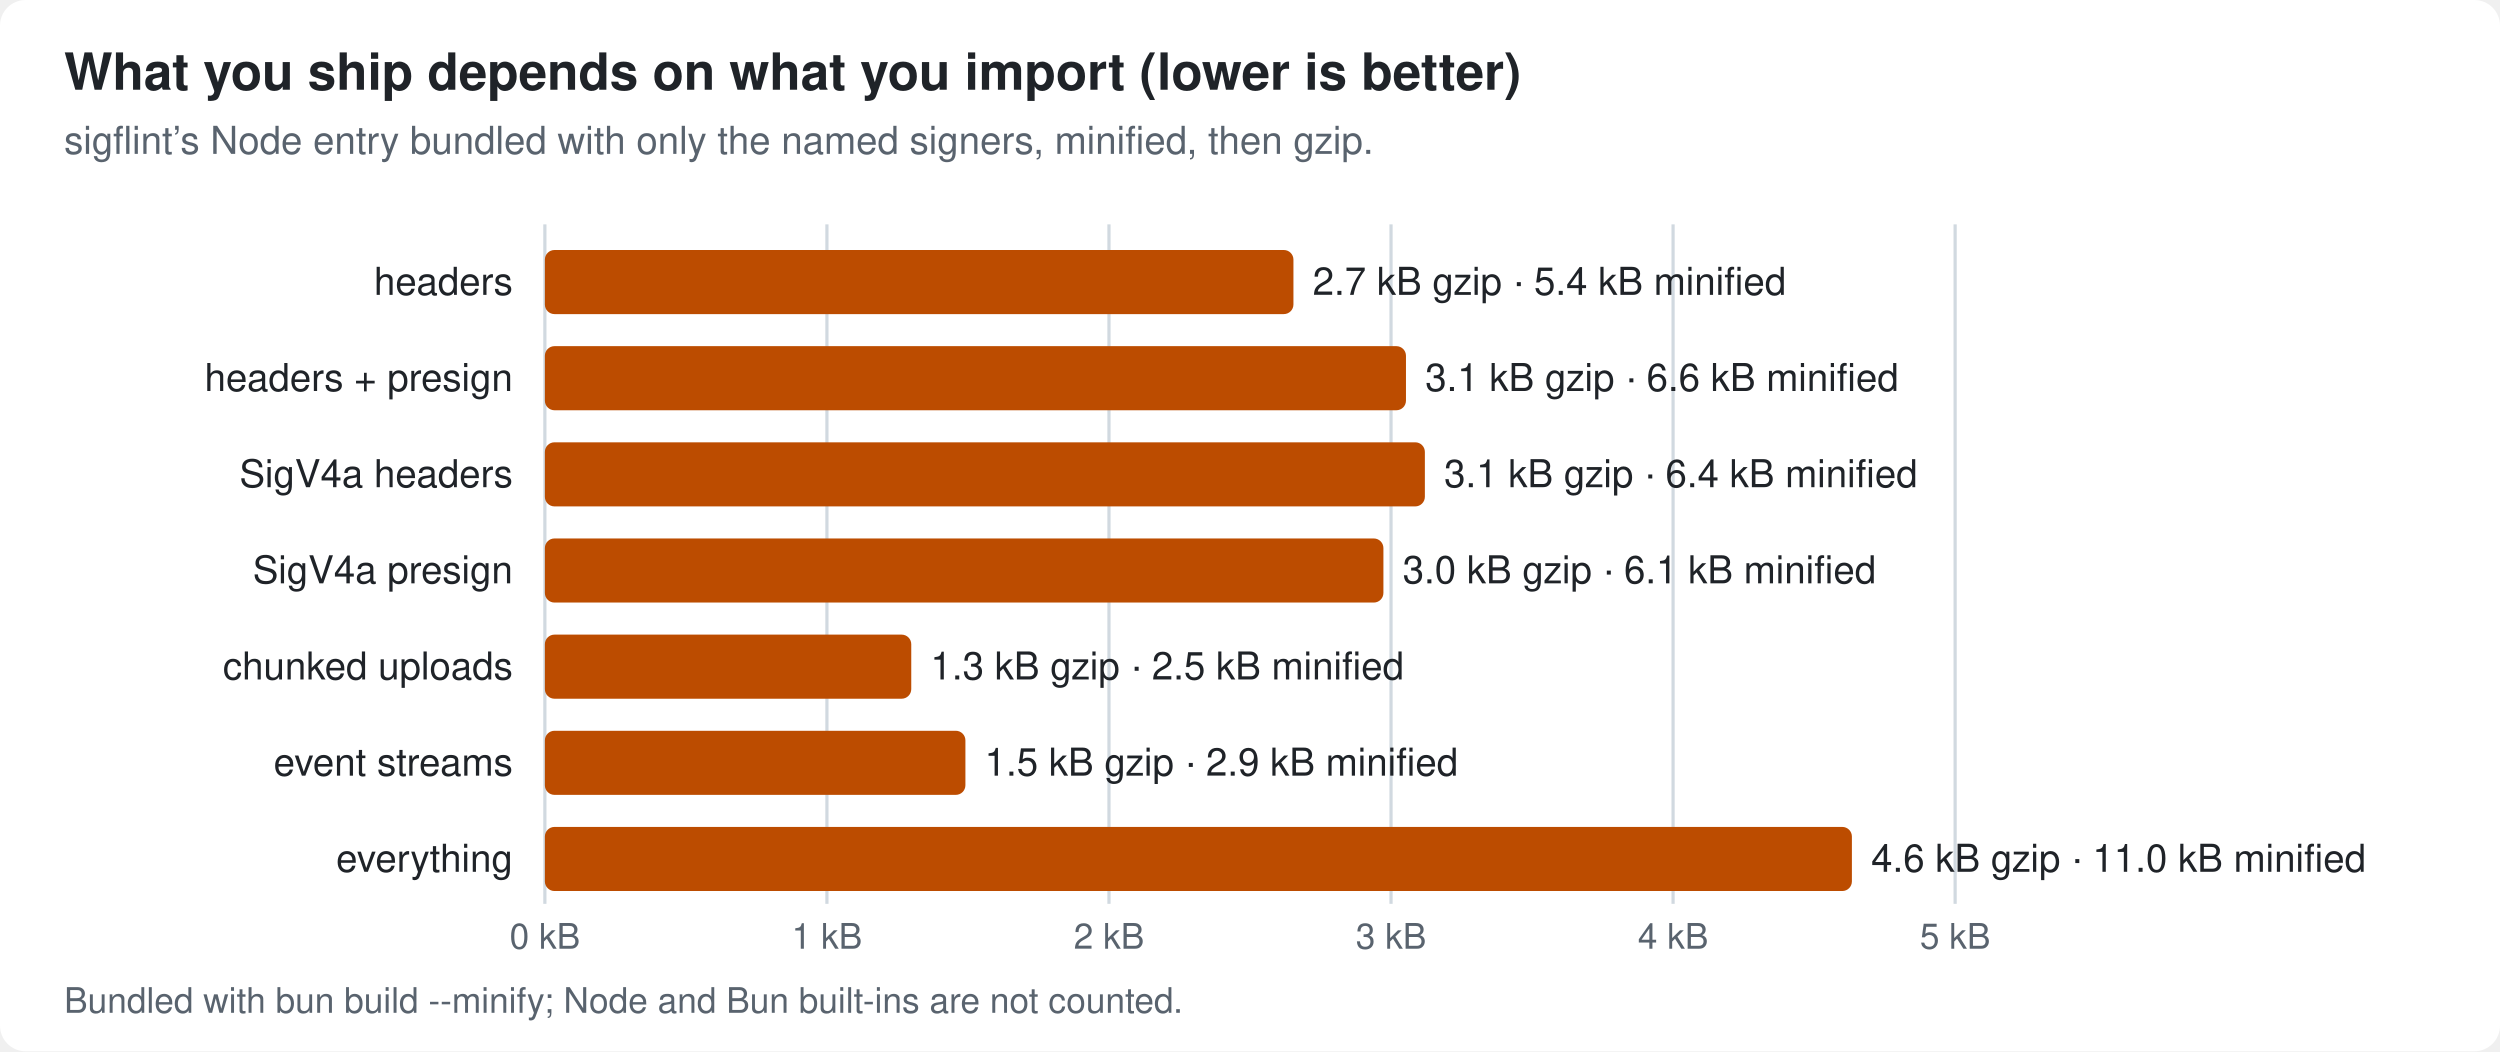
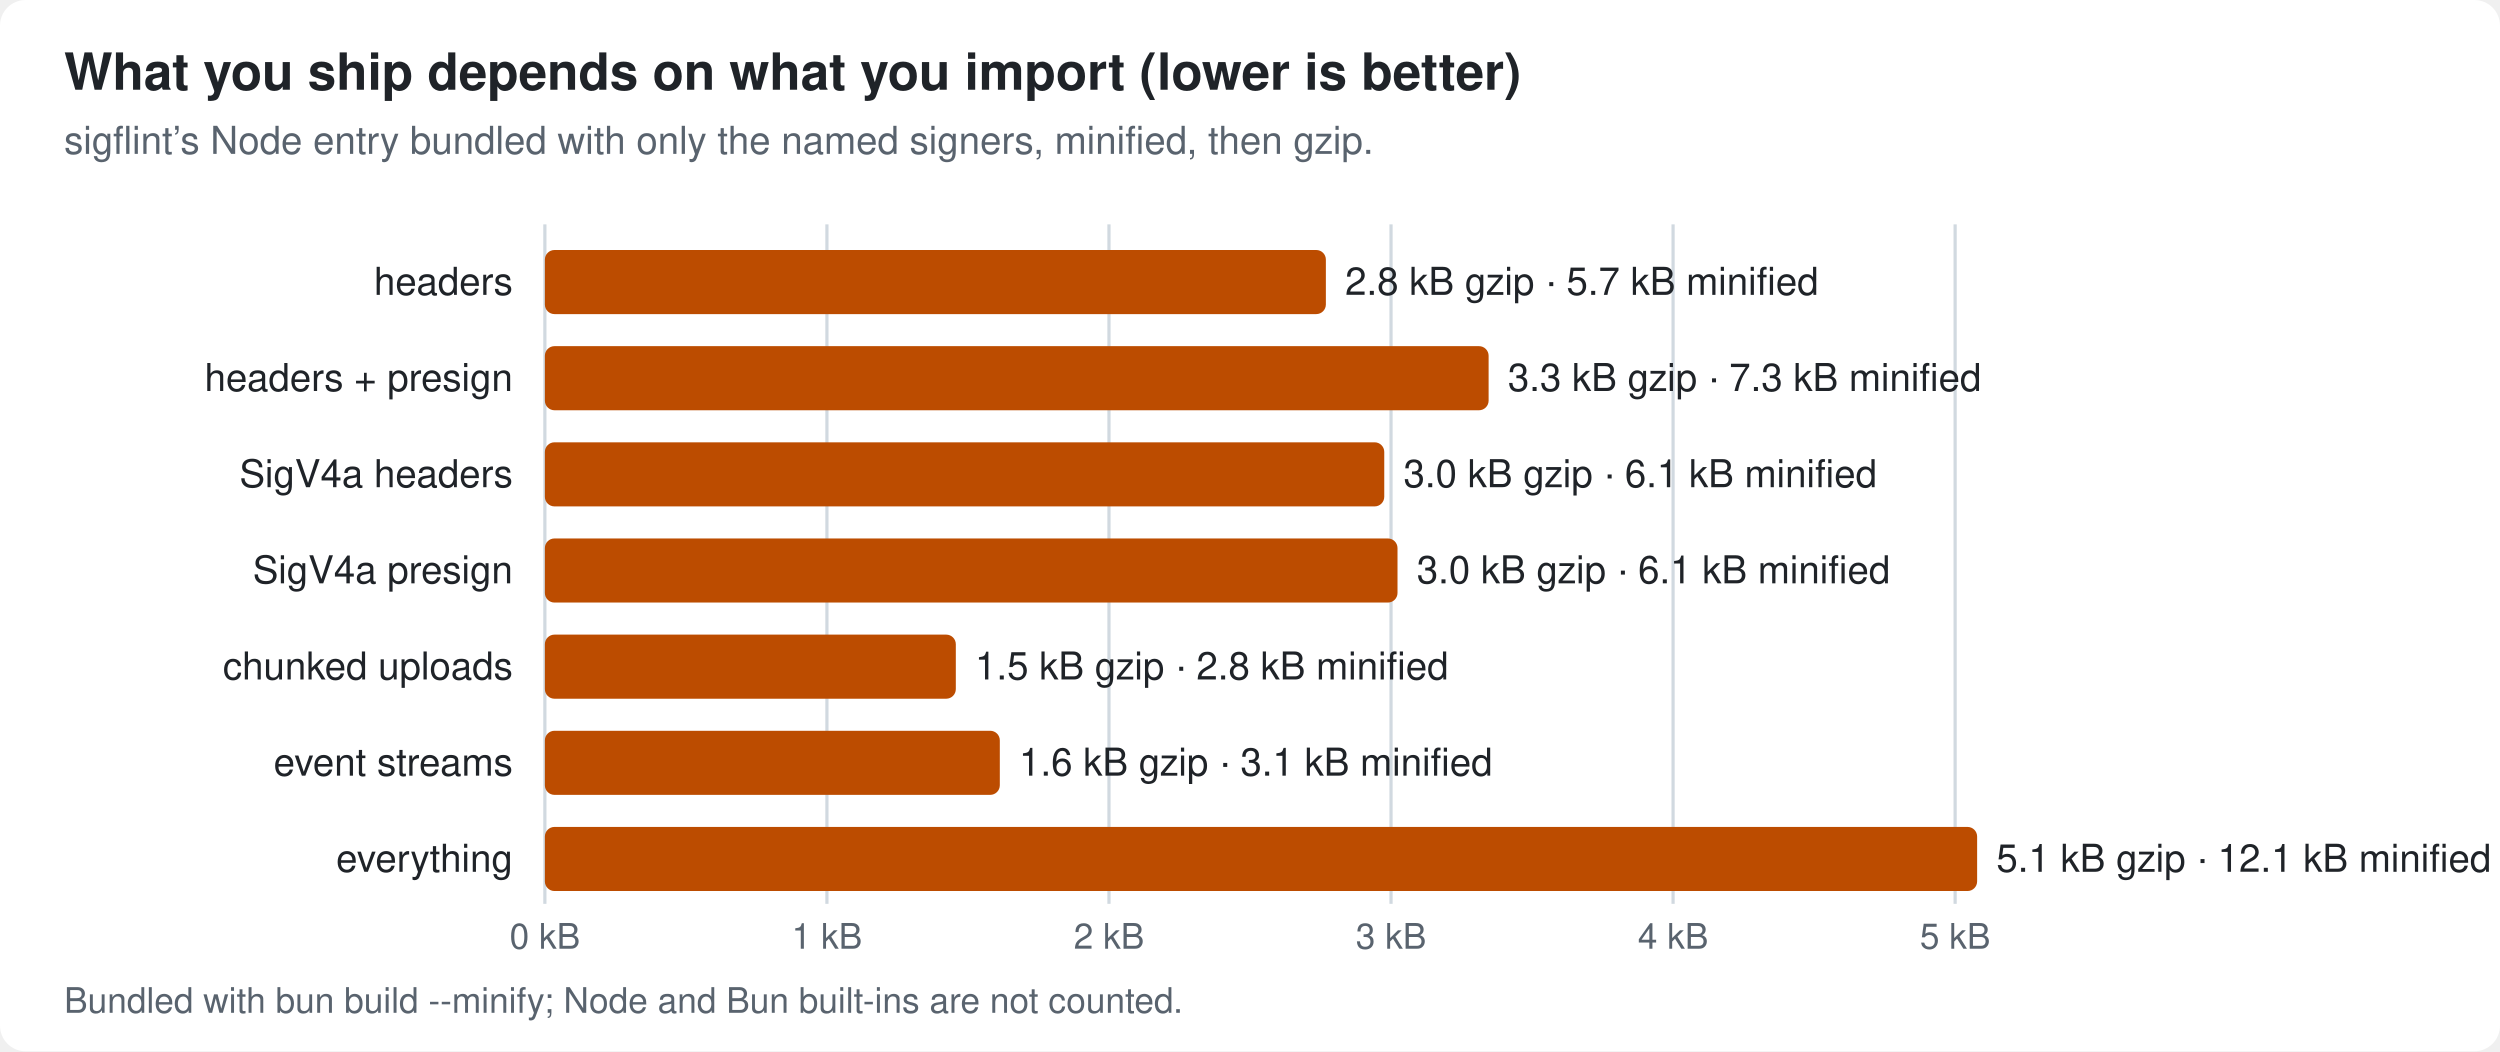
<svg xmlns="http://www.w3.org/2000/svg" width="780" height="328" viewBox="0 0 780 328" role="img" aria-labelledby="t d" font-family="-apple-system,BlinkMacSystemFont,'Segoe UI',Helvetica,Arial,sans-serif">
  <rect width="780" height="328" rx="8" fill="#ffffff" />
  <text x="20" y="28" font-size="16" fill="#1f2328" text-anchor="start" font-weight="600">What you ship depends on what you import (lower is better)</text>
  <text x="20" y="48" font-size="12" fill="#59636e" text-anchor="start" font-weight="400">sigflint’s Node entry bundled with only the named signers, minified, then gzip.</text>
  <line x1="170" y1="70" x2="170" y2="282" stroke="#d1d9e0" />
  <text x="170" y="296" font-size="11" fill="#59636e" text-anchor="middle" font-weight="400">0 kB</text>
  <line x1="258" y1="70" x2="258" y2="282" stroke="#d1d9e0" />
  <text x="258" y="296" font-size="11" fill="#59636e" text-anchor="middle" font-weight="400">1 kB</text>
  <line x1="346" y1="70" x2="346" y2="282" stroke="#d1d9e0" />
  <text x="346" y="296" font-size="11" fill="#59636e" text-anchor="middle" font-weight="400">2 kB</text>
  <line x1="434" y1="70" x2="434" y2="282" stroke="#d1d9e0" />
  <text x="434" y="296" font-size="11" fill="#59636e" text-anchor="middle" font-weight="400">3 kB</text>
  <line x1="522" y1="70" x2="522" y2="282" stroke="#d1d9e0" />
  <text x="522" y="296" font-size="11" fill="#59636e" text-anchor="middle" font-weight="400">4 kB</text>
  <line x1="610" y1="70" x2="610" y2="282" stroke="#d1d9e0" />
  <text x="610" y="296" font-size="11" fill="#59636e" text-anchor="middle" font-weight="400">5 kB</text>
  <text x="160" y="92" font-size="12" fill="#1f2328" text-anchor="end" font-weight="400">headers</text>
-   <rect x="170" y="78" width="233.552" height="20" rx="3" fill="#bc4c00" />
-   <text x="409.552" y="92" font-size="12" fill="#1f2328" text-anchor="start" font-weight="400">2.7 kB gzip · 5.4 kB minified</text>
+   <rect x="170" y="78" width="243.672" height="20" rx="3" fill="#bc4c00" />
+   <text x="419.672" y="92" font-size="12" fill="#1f2328" text-anchor="start" font-weight="400">2.8 kB gzip · 5.7 kB minified</text>
  <text x="160" y="122" font-size="12" fill="#1f2328" text-anchor="end" font-weight="400">headers + presign</text>
-   <rect x="170" y="108" width="268.664" height="20" rx="3" fill="#bc4c00" />
-   <text x="444.664" y="122" font-size="12" fill="#1f2328" text-anchor="start" font-weight="400">3.1 kB gzip · 6.6 kB minified</text>
+   <rect x="170" y="108" width="294.448" height="20" rx="3" fill="#bc4c00" />
+   <text x="470.448" y="122" font-size="12" fill="#1f2328" text-anchor="start" font-weight="400">3.3 kB gzip · 7.3 kB minified</text>
  <text x="160" y="152" font-size="12" fill="#1f2328" text-anchor="end" font-weight="400">SigV4a headers</text>
-   <rect x="170" y="138" width="274.56" height="20" rx="3" fill="#bc4c00" />
-   <text x="450.56" y="152" font-size="12" fill="#1f2328" text-anchor="start" font-weight="400">3.1 kB gzip · 6.4 kB minified</text>
+   <rect x="170" y="138" width="261.888" height="20" rx="3" fill="#bc4c00" />
+   <text x="437.888" y="152" font-size="12" fill="#1f2328" text-anchor="start" font-weight="400">3.0 kB gzip · 6.1 kB minified</text>
  <text x="160" y="182" font-size="12" fill="#1f2328" text-anchor="end" font-weight="400">SigV4a presign</text>
-   <rect x="170" y="168" width="261.624" height="20" rx="3" fill="#bc4c00" />
-   <text x="437.624" y="182" font-size="12" fill="#1f2328" text-anchor="start" font-weight="400">3.0 kB gzip · 6.1 kB minified</text>
+   <rect x="170" y="168" width="266.024" height="20" rx="3" fill="#bc4c00" />
+   <text x="442.024" y="182" font-size="12" fill="#1f2328" text-anchor="start" font-weight="400">3.0 kB gzip · 6.1 kB minified</text>
  <text x="160" y="212" font-size="12" fill="#1f2328" text-anchor="end" font-weight="400">chunked uploads</text>
-   <rect x="170" y="198" width="114.312" height="20" rx="3" fill="#bc4c00" />
-   <text x="290.312" y="212" font-size="12" fill="#1f2328" text-anchor="start" font-weight="400">1.3 kB gzip · 2.5 kB minified</text>
+   <rect x="170" y="198" width="128.216" height="20" rx="3" fill="#bc4c00" />
+   <text x="304.216" y="212" font-size="12" fill="#1f2328" text-anchor="start" font-weight="400">1.5 kB gzip · 2.8 kB minified</text>
  <text x="160" y="242" font-size="12" fill="#1f2328" text-anchor="end" font-weight="400">event streams</text>
-   <rect x="170" y="228" width="131.208" height="20" rx="3" fill="#bc4c00" />
-   <text x="307.208" y="242" font-size="12" fill="#1f2328" text-anchor="start" font-weight="400">1.5 kB gzip · 2.9 kB minified</text>
+   <rect x="170" y="228" width="141.944" height="20" rx="3" fill="#bc4c00" />
+   <text x="317.944" y="242" font-size="12" fill="#1f2328" text-anchor="start" font-weight="400">1.6 kB gzip · 3.1 kB minified</text>
  <text x="160" y="272" font-size="12" fill="#1f2328" text-anchor="end" font-weight="400">everything</text>
-   <rect x="170" y="258" width="407.792" height="20" rx="3" fill="#bc4c00" />
-   <text x="583.792" y="272" font-size="12" fill="#1f2328" text-anchor="start" font-weight="400">4.6 kB gzip · 11.0 kB minified</text>
+   <rect x="170" y="258" width="446.864" height="20" rx="3" fill="#bc4c00" />
+   <text x="622.864" y="272" font-size="12" fill="#1f2328" text-anchor="start" font-weight="400">5.1 kB gzip · 12.1 kB minified</text>
  <text x="20" y="316" font-size="11" fill="#59636e" text-anchor="start" font-weight="400">Bundled with bun build --minify; Node and Bun built-ins are not counted.</text>
</svg>
